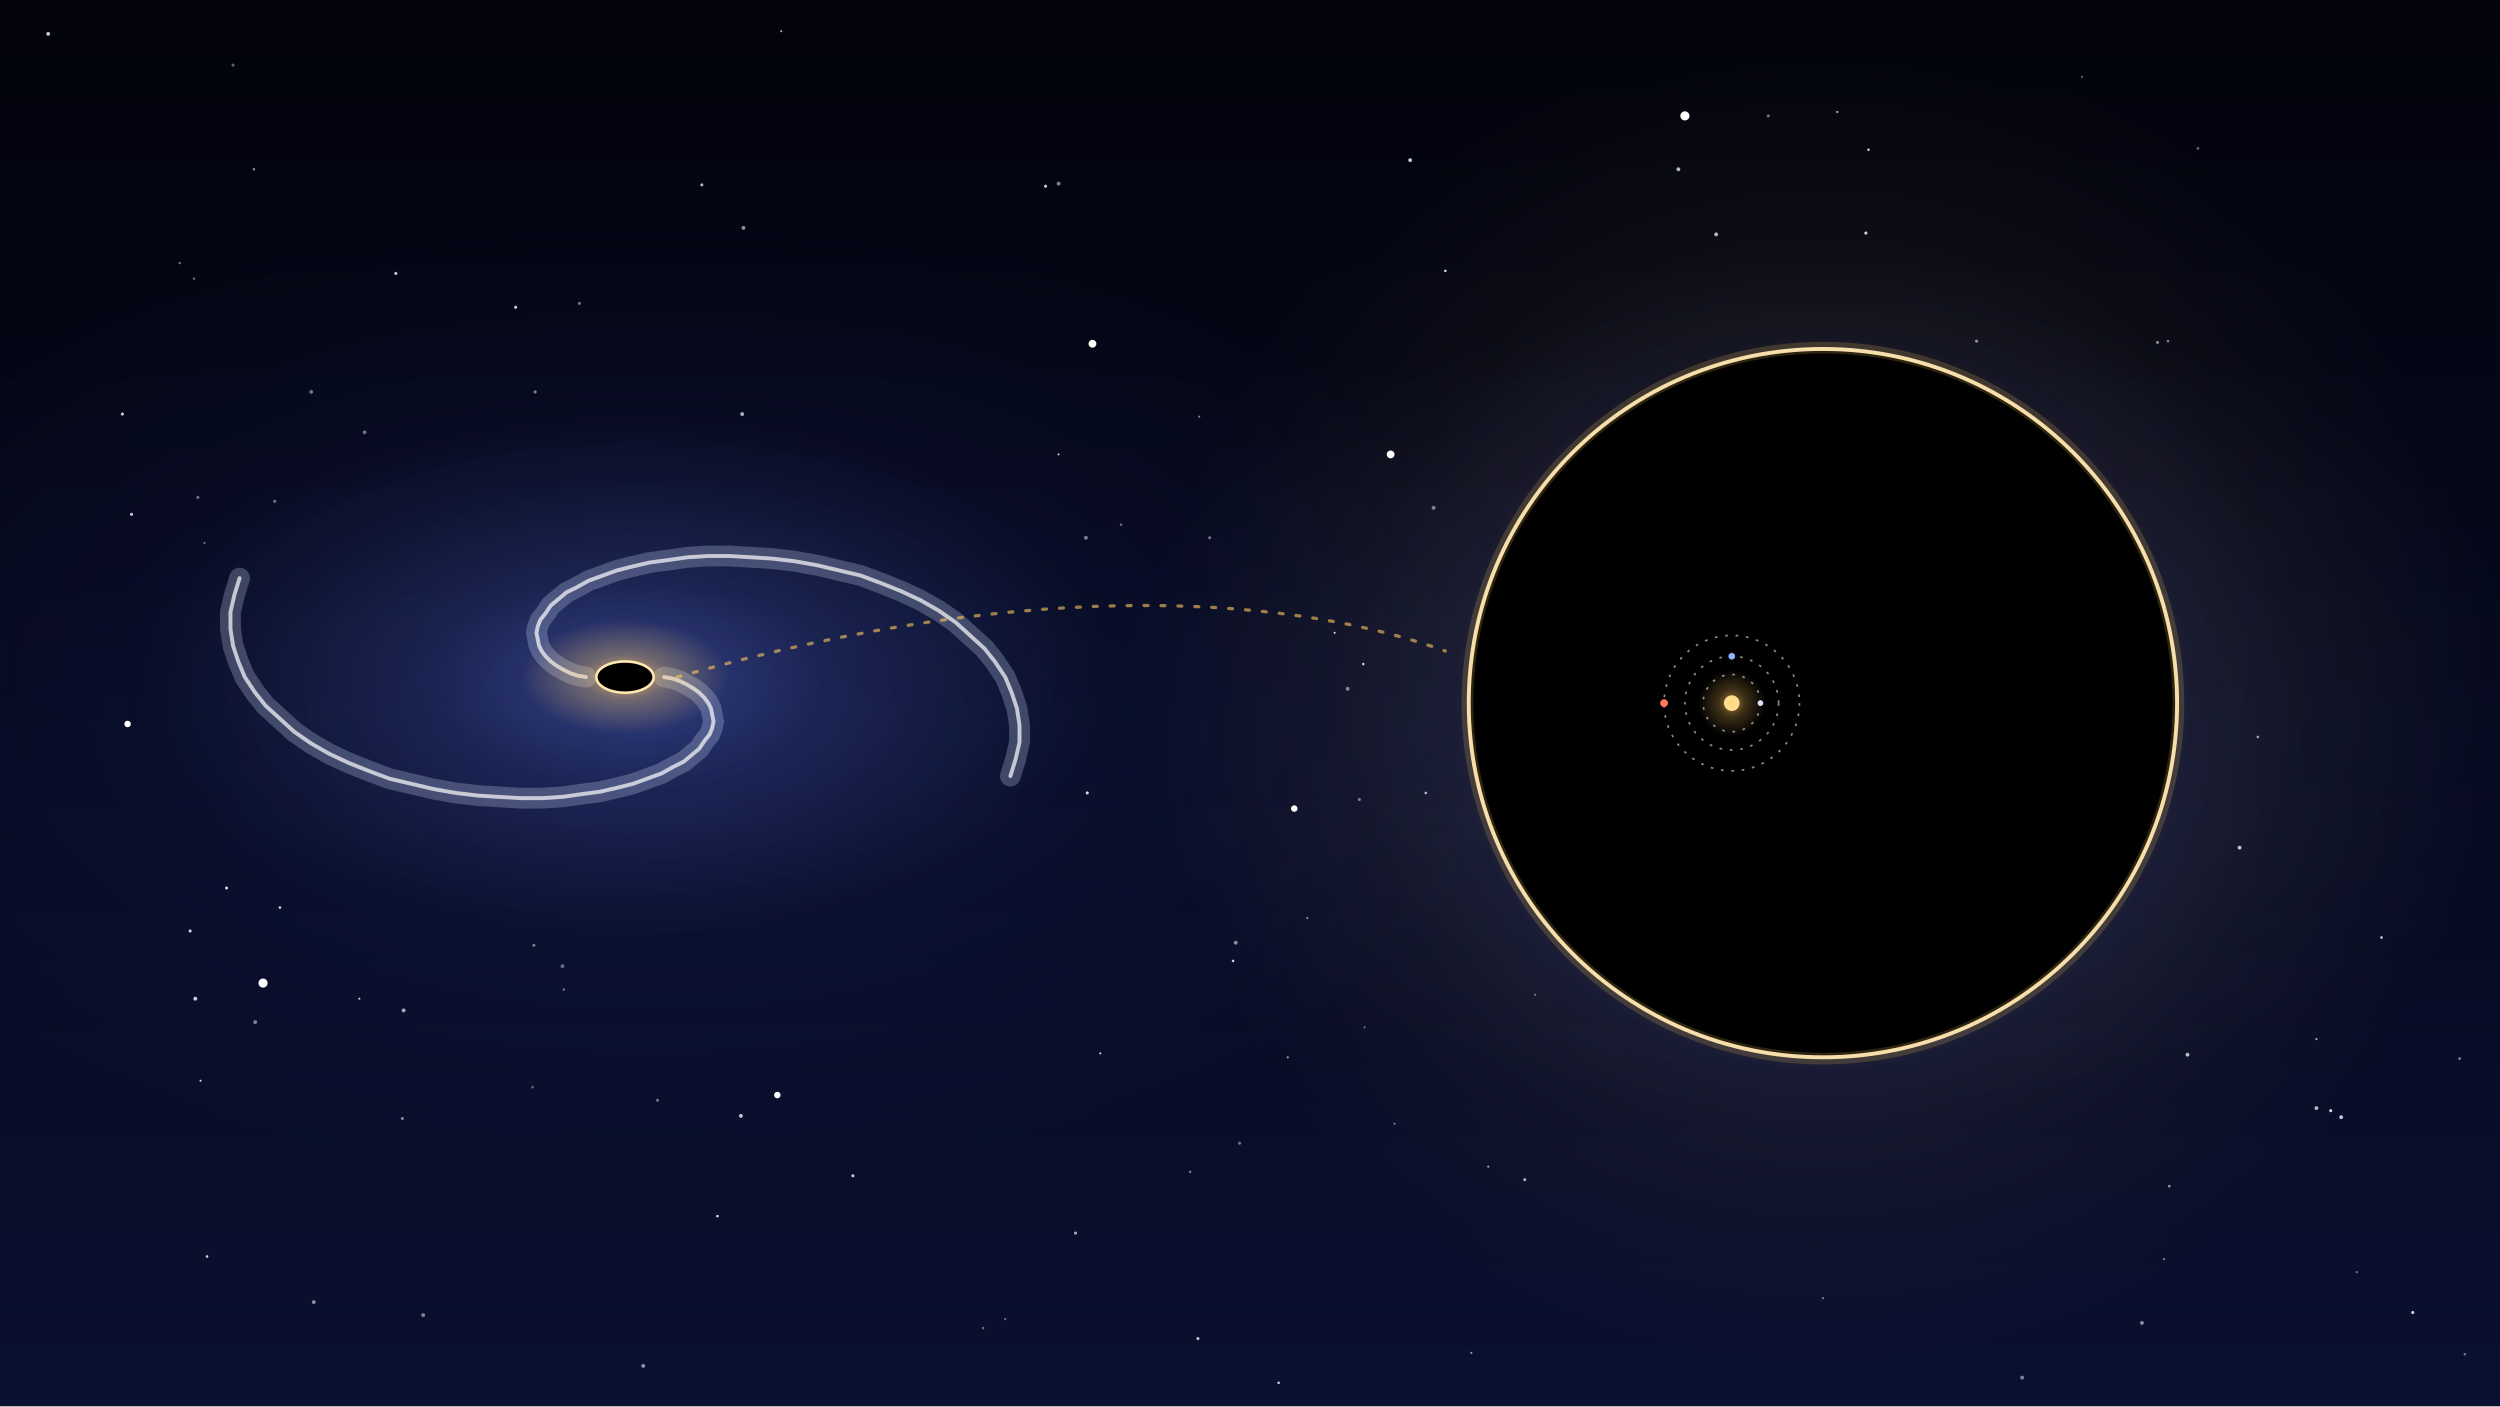
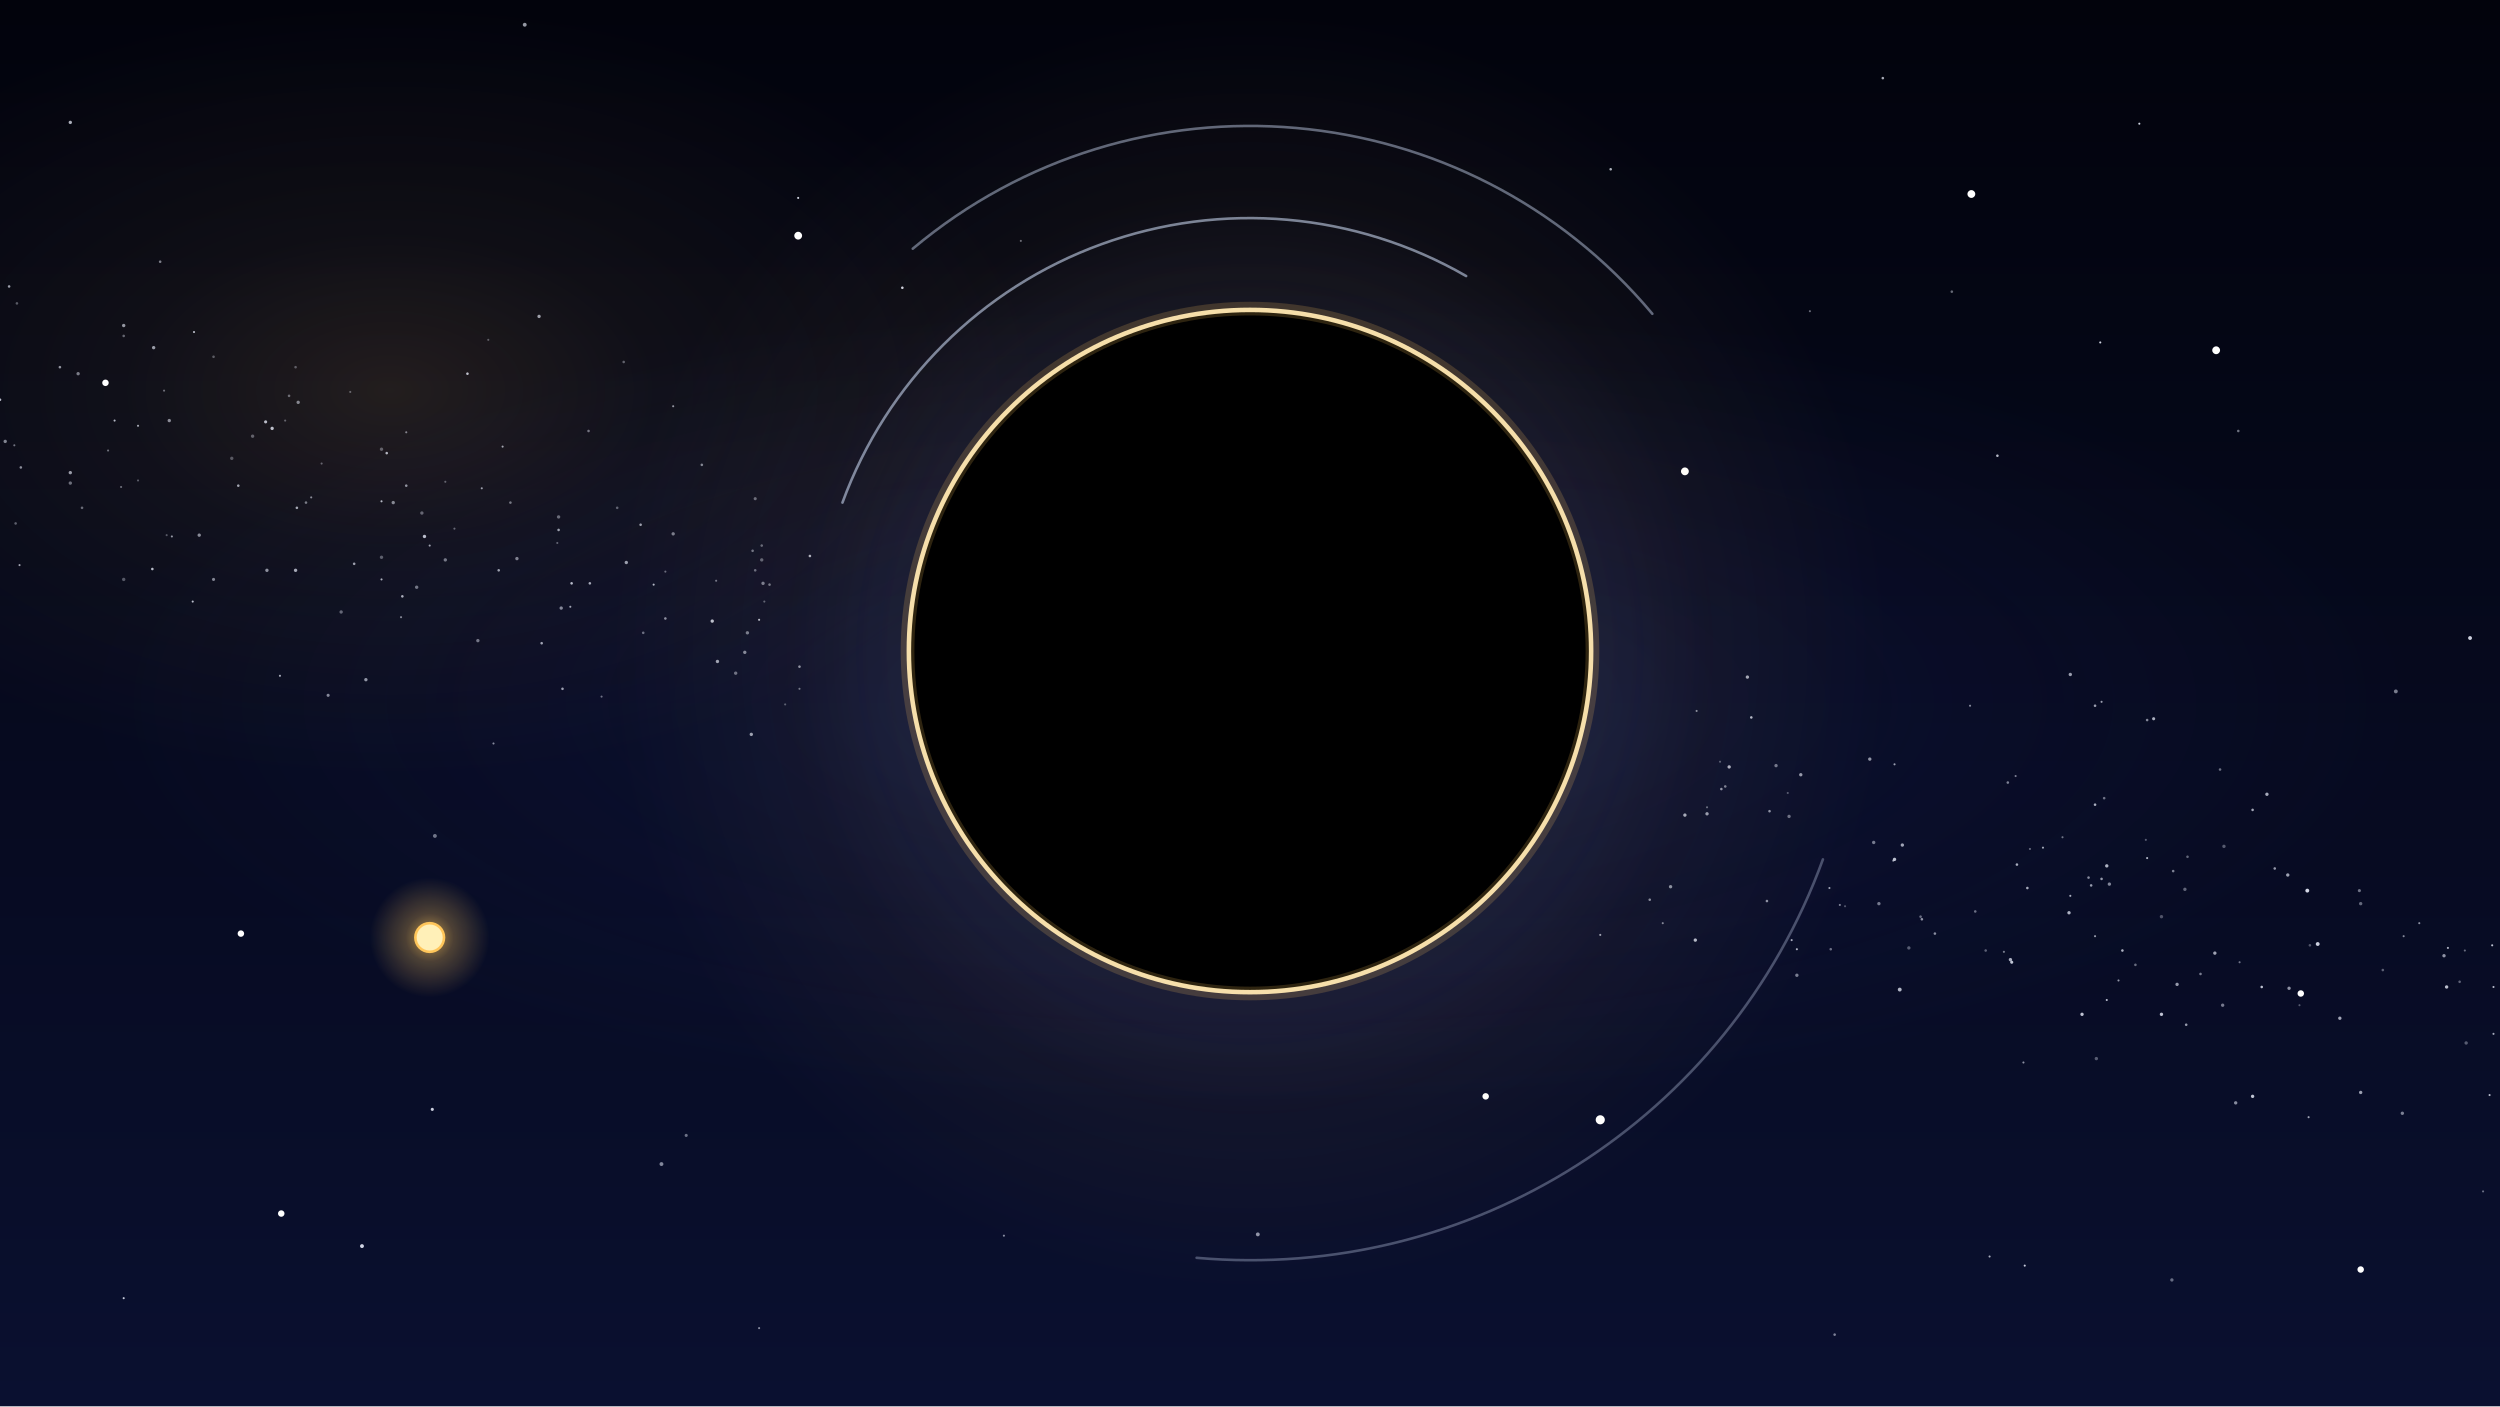
<svg xmlns="http://www.w3.org/2000/svg" viewBox="0 0 1920 1080" width="1920" height="1080">
  <defs>
-     <linearGradient id="u069-g1" x1="0" y1="0" x2="0" y2="1">
+     <linearGradient id="u068-g1" x1="0" y1="0" x2="0" y2="1">
      <stop offset="0" stop-color="#02030c" stop-opacity="1" />
      <stop offset="1" stop-color="#0a1030" stop-opacity="1" />
    </linearGradient>
-     <radialGradient id="u069-g2" cx=".5" cy=".5" r=".5">
-       <stop offset="0" stop-color="#2a3a9a" stop-opacity="0.3" />
-       <stop offset="0.4" stop-color="#2a3a9a" stop-opacity="0.120" />
+     <radialGradient id="u068-g2" cx=".5" cy=".5" r=".5">
+       <stop offset="0" stop-color="#2a3a9a" stop-opacity="0.28" />
+       <stop offset="0.4" stop-color="#2a3a9a" stop-opacity="0.112" />
      <stop offset="1" stop-color="#2a3a9a" stop-opacity="0" />
    </radialGradient>
-     <radialGradient id="u069-g3" cx=".5" cy=".5" r=".5">
-       <stop offset="0" stop-color="#6f8cff" stop-opacity="0.14" />
-       <stop offset="0.4" stop-color="#6f8cff" stop-opacity="0.056" />
+     <radialGradient id="u068-g3" cx=".5" cy=".5" r=".5">
+       <stop offset="0" stop-color="#ffc65a" stop-opacity="0.12" />
+       <stop offset="0.4" stop-color="#ffc65a" stop-opacity="0.048" />
+       <stop offset="1" stop-color="#ffc65a" stop-opacity="0" />
+     </radialGradient>
+     <radialGradient id="u068-g4" cx=".5" cy=".5" r=".5">
+       <stop offset="0" stop-color="#ffc65a" stop-opacity="0.2" />
+       <stop offset="0.4" stop-color="#ffc65a" stop-opacity="0.080" />
+       <stop offset="1" stop-color="#ffc65a" stop-opacity="0" />
+     </radialGradient>
+     <radialGradient id="u068-g5" cx=".5" cy=".5" r=".5">
+       <stop offset="0" stop-color="#6f8cff" stop-opacity="0.24" />
+       <stop offset="0.4" stop-color="#6f8cff" stop-opacity="0.096" />
      <stop offset="1" stop-color="#6f8cff" stop-opacity="0" />
    </radialGradient>
-     <radialGradient id="u069-g4" cx=".5" cy=".5" r=".5">
-       <stop offset="0" stop-color="#6f8cff" stop-opacity="0.35" />
-       <stop offset="0.4" stop-color="#6f8cff" stop-opacity="0.140" />
-       <stop offset="1" stop-color="#6f8cff" stop-opacity="0" />
-     </radialGradient>
-     <radialGradient id="u069-g5" cx=".5" cy=".5" r=".5">
-       <stop offset="0" stop-color="#ffc65a" stop-opacity="0.8" />
-       <stop offset="0.4" stop-color="#ffc65a" stop-opacity="0.320" />
-       <stop offset="1" stop-color="#ffc65a" stop-opacity="0" />
-     </radialGradient>
-     <radialGradient id="u069-g6" cx=".5" cy=".5" r=".5">
-       <stop offset="0" stop-color="#ffc65a" stop-opacity="0.175" />
-       <stop offset="0.4" stop-color="#ffc65a" stop-opacity="0.070" />
-       <stop offset="1" stop-color="#ffc65a" stop-opacity="0" />
-     </radialGradient>
-     <radialGradient id="u069-g7" cx=".5" cy=".5" r=".5">
-       <stop offset="0" stop-color="#6f8cff" stop-opacity="0.21" />
-       <stop offset="0.4" stop-color="#6f8cff" stop-opacity="0.084" />
-       <stop offset="1" stop-color="#6f8cff" stop-opacity="0" />
-     </radialGradient>
-     <radialGradient id="u069-g8" cx=".5" cy=".5" r=".5">
-       <stop offset="0" stop-color="#ffc65a" stop-opacity="0.6" />
-       <stop offset="0.4" stop-color="#ffc65a" stop-opacity="0.240" />
+     <radialGradient id="u068-g6" cx=".5" cy=".5" r=".5">
+       <stop offset="0" stop-color="#ffc65a" stop-opacity="0.7" />
+       <stop offset="0.4" stop-color="#ffc65a" stop-opacity="0.280" />
      <stop offset="1" stop-color="#ffc65a" stop-opacity="0" />
    </radialGradient>
  </defs>
-   <rect id="bg-sky" width="1920" height="1080" fill="url(#u069-g1)" />
+   <rect id="bg-sky" width="1920" height="1080" fill="url(#u068-g1)" />
  <g id="bg-nebula">
-     <ellipse cx="500" cy="540" rx="700" ry="380" fill="url(#u069-g2)" />
-     <ellipse cx="1400" cy="540" rx="560" ry="320" fill="url(#u069-g3)" />
+     <ellipse cx="960" cy="540" rx="900" ry="320" fill="url(#u068-g2)" />
+     <ellipse cx="300" cy="300" rx="500" ry="300" fill="url(#u068-g3)" />
  </g>
  <g id="bg-stars" fill="#eef2ff">
-     <circle cx="1411" cy="86" r="0.8" opacity="0.80" />
-     <circle cx="146" cy="715" r="1.2" opacity="0.86" />
-     <circle cx="1798" cy="858" r="1.5" opacity="0.81" />
-     <circle cx="1171" cy="906" r="1.2" opacity="0.68" />
-     <circle cx="1666" cy="911" r="1" opacity="0.61" />
-     <circle cx="813" cy="141" r="1.5" opacity="0.54" />
-     <circle cx="411" cy="301" r="1.2" opacity="0.51" />
-     <circle cx="1893" cy="1040" r="1" opacity="0.45" />
-     <circle cx="803" cy="143" r="1.2" opacity="0.84" />
-     <circle cx="138" cy="202" r="1" opacity="0.42" />
-     <circle cx="570" cy="318" r="1.5" opacity="0.71" />
-     <circle cx="174" cy="682" r="1.2" opacity="0.87" />
-     <circle cx="1071" cy="863" r="0.8" opacity="0.53" />
-     <circle cx="1518" cy="262" r="1.2" opacity="0.60" />
-     <circle cx="325" cy="1010" r="1.5" opacity="0.50" />
-     <circle cx="1101" cy="390" r="1.5" opacity="0.51" />
-     <circle cx="569" cy="857" r="1.5" opacity="0.79" />
-     <circle cx="539" cy="142" r="1.2" opacity="0.74" />
-     <circle cx="1048" cy="789" r="0.8" opacity="0.44" />
-     <circle cx="914" cy="900" r="1" opacity="0.46" />
-     <circle cx="755" cy="1020" r="1" opacity="0.41" />
-     <circle cx="1680" cy="810" r="1.5" opacity="0.75" />
-     <circle cx="921" cy="320" r="0.8" opacity="0.54" />
-     <circle cx="1130" cy="1039" r="0.8" opacity="0.65" />
-     <circle cx="929" cy="413" r="1.2" opacity="0.44" />
-     <circle cx="813" cy="349" r="0.8" opacity="0.80" />
-     <circle cx="159" cy="965" r="1" opacity="0.89" />
-     <circle cx="1004" cy="705" r="0.8" opacity="0.59" />
-     <circle cx="1035" cy="529" r="1.5" opacity="0.52" />
-     <circle cx="1688" cy="114" r="1" opacity="0.45" />
-     <circle cx="600" cy="24" r="0.8" opacity="0.72" />
-     <circle cx="396" cy="236" r="1.2" opacity="0.85" />
-     <circle cx="433" cy="760" r="0.8" opacity="0.64" />
-     <circle cx="1179" cy="764" r="0.8" opacity="0.46" />
-     <circle cx="835" cy="609" r="1.2" opacity="0.88" />
-     <circle cx="989" cy="812" r="0.8" opacity="0.66" />
-     <circle cx="94" cy="318" r="1.2" opacity="0.84" />
-     <circle cx="949" cy="724" r="1.5" opacity="0.56" />
-     <circle cx="154" cy="830" r="0.8" opacity="0.90" />
-     <circle cx="410" cy="726" r="1.2" opacity="0.48" />
-     <circle cx="1645" cy="1016" r="1.5" opacity="0.55" />
-     <circle cx="309" cy="859" r="1.2" opacity="0.52" />
-     <circle cx="304" cy="210" r="1.2" opacity="0.84" />
-     <circle cx="772" cy="1013" r="0.8" opacity="0.49" />
-     <circle cx="1599" cy="59" r="0.8" opacity="0.44" />
-     <circle cx="1853" cy="1008" r="1.2" opacity="0.88" />
-     <circle cx="239" cy="301" r="1.5" opacity="0.45" />
-     <circle cx="947" cy="738" r="1" opacity="0.86" />
-     <circle cx="1044" cy="614" r="1.2" opacity="0.48" />
-     <circle cx="1083" cy="123" r="1.5" opacity="0.82" />
-     <circle cx="920" cy="1028" r="1.2" opacity="0.79" />
-     <circle cx="215" cy="697" r="1" opacity="0.90" />
-     <circle cx="445" cy="233" r="1.2" opacity="0.47" />
-     <circle cx="1143" cy="896" r="0.8" opacity="0.71" />
-     <circle cx="1657" cy="263" r="1.2" opacity="0.55" />
-     <circle cx="1662" cy="967" r="0.8" opacity="0.58" />
-     <circle cx="1358" cy="89" r="1.2" opacity="0.45" />
-     <circle cx="1400" cy="997" r="0.8" opacity="0.53" />
-     <circle cx="1110" cy="208" r="1" opacity="0.87" />
-     <circle cx="37" cy="26" r="1.5" opacity="0.82" />
-     <circle cx="551" cy="934" r="1" opacity="0.90" />
-     <circle cx="157" cy="417" r="0.8" opacity="0.48" />
-     <circle cx="571" cy="175" r="1.5" opacity="0.59" />
-     <circle cx="152" cy="382" r="1.2" opacity="0.44" />
-     <circle cx="179" cy="50" r="1.2" opacity="0.40" />
-     <circle cx="1318" cy="180" r="1.5" opacity="0.76" />
-     <circle cx="1829" cy="720" r="1" opacity="0.89" />
-     <circle cx="1433" cy="179" r="1.2" opacity="0.89" />
-     <circle cx="195" cy="130" r="1" opacity="0.55" />
-     <circle cx="861" cy="403" r="1" opacity="0.41" />
-     <circle cx="241" cy="1000" r="1.5" opacity="0.55" />
-     <circle cx="1095" cy="609" r="1" opacity="0.76" />
-     <circle cx="1889" cy="813" r="1" opacity="0.59" />
-     <circle cx="655" cy="903" r="1.2" opacity="0.81" />
-     <circle cx="952" cy="878" r="1.2" opacity="0.44" />
-     <circle cx="1810" cy="977" r="0.8" opacity="0.55" />
-     <circle cx="494" cy="1049" r="1.5" opacity="0.58" />
-     <circle cx="149" cy="214" r="1" opacity="0.40" />
-     <circle cx="409" cy="835" r="1" opacity="0.41" />
-     <circle cx="211" cy="385" r="1.2" opacity="0.47" />
-     <circle cx="310" cy="776" r="1.5" opacity="0.69" />
-     <circle cx="1665" cy="262" r="1" opacity="0.53" />
-     <circle cx="1047" cy="510" r="1" opacity="0.83" />
-     <circle cx="982" cy="1062" r="1" opacity="0.84" />
-     <circle cx="1289" cy="130" r="1.5" opacity="0.76" />
-     <circle cx="1734" cy="566" r="1" opacity="0.66" />
-     <circle cx="1435" cy="115" r="1" opacity="0.84" />
-     <circle cx="1720" cy="651" r="1.5" opacity="0.79" />
-     <circle cx="834" cy="413" r="1.5" opacity="0.50" />
-     <circle cx="1553" cy="1058" r="1.5" opacity="0.50" />
-     <circle cx="1779" cy="851" r="1.5" opacity="0.74" />
-     <circle cx="505" cy="845" r="1.2" opacity="0.43" />
-     <circle cx="196" cy="785" r="1.5" opacity="0.50" />
-     <circle cx="276" cy="767" r="0.8" opacity="0.87" />
-     <circle cx="280" cy="332" r="1.5" opacity="0.43" />
-     <circle cx="826" cy="947" r="1.2" opacity="0.67" />
-     <circle cx="432" cy="742" r="1.5" opacity="0.40" />
-     <circle cx="101" cy="395" r="1.2" opacity="0.82" />
-     <circle cx="1790" cy="853" r="1.2" opacity="0.88" />
-     <circle cx="1025" cy="486" r="0.8" opacity="0.89" />
-     <circle cx="845" cy="809" r="0.8" opacity="0.86" />
-     <circle cx="1779" cy="798" r="0.8" opacity="0.73" />
-     <circle cx="150" cy="767" r="1.5" opacity="0.84" />
+     <circle cx="1528" cy="965" r="0.8" opacity="0.70" />
+     <circle cx="508" cy="894" r="1.5" opacity="0.53" />
+     <circle cx="1772" cy="684" r="1.5" opacity="0.89" />
+     <circle cx="95" cy="997" r="0.8" opacity="0.83" />
+     <circle cx="123" cy="201" r="1" opacity="0.50" />
+     <circle cx="403" cy="19" r="1.5" opacity="0.62" />
+     <circle cx="1446" cy="60" r="1" opacity="0.70" />
+     <circle cx="1613" cy="263" r="0.8" opacity="0.87" />
+     <circle cx="1548" cy="596" r="0.8" opacity="0.50" />
+     <circle cx="1840" cy="531" r="1.5" opacity="0.49" />
+     <circle cx="1643" cy="95" r="0.8" opacity="0.87" />
+     <circle cx="1719" cy="331" r="1" opacity="0.45" />
+     <circle cx="1545" cy="739" r="1.2" opacity="0.80" />
+     <circle cx="1609" cy="542" r="1" opacity="0.64" />
+     <circle cx="966" cy="948" r="1.5" opacity="0.59" />
+     <circle cx="1311" cy="620" r="0.8" opacity="0.41" />
+     <circle cx="1780" cy="725" r="1.5" opacity="0.84" />
+     <circle cx="1390" cy="239" r="0.8" opacity="0.43" />
+     <circle cx="580" cy="383" r="1.2" opacity="0.41" />
+     <circle cx="278" cy="957" r="1.5" opacity="0.87" />
+     <circle cx="1812" cy="684" r="1.2" opacity="0.45" />
+     <circle cx="527" cy="872" r="1.2" opacity="0.44" />
+     <circle cx="1534" cy="350" r="1" opacity="0.75" />
+     <circle cx="1897" cy="490" r="1.5" opacity="0.85" />
+     <circle cx="1459" cy="760" r="1.5" opacity="0.74" />
+     <circle cx="1555" cy="972" r="0.8" opacity="0.84" />
+     <circle cx="252" cy="534" r="1.2" opacity="0.54" />
+     <circle cx="1499" cy="224" r="1" opacity="0.42" />
+     <circle cx="1409" cy="1025" r="1" opacity="0.51" />
+     <circle cx="1654" cy="552" r="1.2" opacity="0.71" />
+     <circle cx="784" cy="185" r="0.8" opacity="0.43" />
+     <circle cx="583" cy="1020" r="0.8" opacity="0.57" />
+     <circle cx="693" cy="221" r="1" opacity="0.86" />
+     <circle cx="334" cy="642" r="1.5" opacity="0.45" />
+     <circle cx="771" cy="949" r="0.8" opacity="0.56" />
+     <circle cx="204" cy="324" r="1.2" opacity="0.76" />
+     <circle cx="332" cy="852" r="1.2" opacity="0.85" />
+     <circle cx="613" cy="152" r="0.8" opacity="0.88" />
+     <circle cx="164" cy="445" r="1.2" opacity="0.52" />
+     <circle cx="1237" cy="130" r="1" opacity="0.72" />
  </g>
  <g id="mv-glint-s1">
-     <circle cx="839" cy="264" r="3" fill="#fff" />
-     <circle cx="994" cy="621" r="2.5" fill="#fff" />
+     <circle cx="81" cy="294" r="2.5" fill="#fff" />
+     <circle cx="185" cy="717" r="2.5" fill="#fff" />
+     <circle cx="1141" cy="842" r="2.5" fill="#fff" />
+     <circle cx="613" cy="181" r="3" fill="#fff" />
  </g>
  <g id="mv-glint-s2">
-     <circle cx="1068" cy="349" r="3" fill="#fff" />
-     <circle cx="98" cy="556" r="2.5" fill="#fff" />
-     <circle cx="202" cy="755" r="3.5" fill="#fff" />
+     <circle cx="1514" cy="149" r="3" fill="#fff" />
+     <circle cx="1813" cy="975" r="2.5" fill="#fff" />
+     <circle cx="1702" cy="269" r="3" fill="#fff" />
  </g>
  <g id="mv-glint-s3">
-     <circle cx="1294" cy="89" r="3.5" fill="#fff" />
-     <circle cx="597" cy="841" r="2.5" fill="#fff" />
-   </g>
-   <g id="mv-disc-galaxy" data-tilt="173.8" data-ratio="0.357" data-cx="479.6" data-cy="519.5" data-per="40" data-dir="1" data-pivot="480 519" data-keep="1">
-     <ellipse cx="480" cy="520" rx="370" ry="200" fill="url(#u069-g4)" />
-     <path d="M510 520 L516 521 L522 523 L528 526 L533 529 L537 532 L541 536 L544 540 L546 544 L547 549 L548 554 L547 559 L545 564 L541 569 L537 575 L531 580 L525 585 L517 589 L508 594 L497 598 L486 602 L474 605 L461 608 L446 610 L432 612 L416 613 L400 613 L383 612 L367 611 L350 609 L333 606 L316 602 L299 598 L283 592 L268 586 L253 579 L239 571 L226 562 L215 552 L204 542 L196 532 L188 520 L183 508 L179 496 L177 483 L177 470 L180 457 L184 444" fill="none" stroke="#d6e4ff" stroke-width="16" stroke-linecap="round" opacity=".25" />
-     <path d="M450 520 L444 519 L438 517 L432 514 L427 511 L423 508 L419 504 L416 500 L414 496 L413 491 L412 486 L413 481 L415 476 L419 471 L423 465 L429 460 L435 455 L443 451 L452 446 L463 442 L474 438 L486 435 L499 432 L514 430 L528 428 L544 427 L560 427 L577 428 L593 429 L610 431 L627 434 L644 438 L661 442 L677 448 L692 454 L707 461 L721 469 L734 478 L745 488 L756 498 L764 508 L772 520 L777 532 L781 544 L783 557 L783 570 L780 583 L776 596" fill="none" stroke="#d6e4ff" stroke-width="16" stroke-linecap="round" opacity=".25" />
-     <path d="M510 520 L516 521 L522 523 L528 526 L533 529 L537 532 L541 536 L544 540 L546 544 L547 549 L548 554 L547 559 L545 564 L541 569 L537 575 L531 580 L525 585 L517 589 L508 594 L497 598 L486 602 L474 605 L461 608 L446 610 L432 612 L416 613 L400 613 L383 612 L367 611 L350 609 L333 606 L316 602 L299 598 L283 592 L268 586 L253 579 L239 571 L226 562 L215 552 L204 542 L196 532 L188 520 L183 508 L179 496 L177 483 L177 470 L180 457 L184 444" fill="none" stroke="#fff" stroke-width="3" stroke-linecap="round" opacity=".7" />
-     <path d="M450 520 L444 519 L438 517 L432 514 L427 511 L423 508 L419 504 L416 500 L414 496 L413 491 L412 486 L413 481 L415 476 L419 471 L423 465 L429 460 L435 455 L443 451 L452 446 L463 442 L474 438 L486 435 L499 432 L514 430 L528 428 L544 427 L560 427 L577 428 L593 429 L610 431 L627 434 L644 438 L661 442 L677 448 L692 454 L707 461 L721 469 L734 478 L745 488 L756 498 L764 508 L772 520 L777 532 L781 544 L783 557 L783 570 L780 583 L776 596" fill="none" stroke="#fff" stroke-width="3" stroke-linecap="round" opacity=".7" />
-     <ellipse cx="480" cy="520" rx="80" ry="44" fill="url(#u069-g5)" />
-     <ellipse cx="480" cy="520" rx="22" ry="12" fill="#000" />
-     <ellipse cx="480" cy="520" rx="22" ry="12" fill="none" stroke="#ffe7b0" stroke-width="2" />
-   </g>
-   <path id="heart-link" d="M520 520 C800 440 1000 460 1110 500" fill="none" stroke="#ffc65a" stroke-width="2.5" stroke-dasharray="3 10" stroke-linecap="round" opacity=".6" />
+     <circle cx="1767" cy="763" r="2.5" fill="#fff" />
+     <circle cx="1229" cy="860" r="3.5" fill="#fff" />
+     <circle cx="1294" cy="362" r="3" fill="#fff" />
+     <circle cx="216" cy="932" r="2.5" fill="#fff" />
+   </g>
+   <g id="bg-milky-band" fill="#eef2ff">
+     <circle cx="1618" cy="665" r="1.3" opacity="0.72" />
+     <circle cx="1525" cy="730" r="1" opacity="0.37" />
+     <circle cx="1374" cy="627" r="1.3" opacity="0.43" />
+     <circle cx="1302" cy="722" r="1.3" opacity="0.75" />
+     <circle cx="54" cy="363" r="1.3" opacity="0.62" />
+     <circle cx="95" cy="250" r="1.3" opacity="0.60" />
+     <circle cx="342" cy="430" r="1.3" opacity="0.46" />
+     <circle cx="293" cy="428" r="1.3" opacity="0.34" />
+     <circle cx="-60" cy="271" r="1" opacity="0.46" />
+     <circle cx="416" cy="494" r="1" opacity="0.66" />
+     <circle cx="229" cy="309" r="1.3" opacity="0.51" />
+     <circle cx="205" cy="438" r="1.3" opacity="0.57" />
+     <circle cx="12" cy="402" r="1" opacity="0.36" />
+     <circle cx="309" cy="458" r="1" opacity="0.70" />
+     <circle cx="-53" cy="280" r="0.8" opacity="0.43" />
+     <circle cx="83" cy="346" r="0.8" opacity="0.43" />
+     <circle cx="1277" cy="709" r="0.8" opacity="0.53" />
+     <circle cx="1476" cy="706" r="1" opacity="0.58" />
+     <circle cx="1359" cy="623" r="1" opacity="0.58" />
+     <circle cx="1680" cy="658" r="1" opacity="0.39" />
+     <circle cx="330" cy="419" r="0.8" opacity="0.65" />
+     <circle cx="54" cy="94" r="1.3" opacity="0.71" />
+     <circle cx="1461" cy="649" r="1.3" opacity="0.66" />
+     <circle cx="438" cy="466" r="0.8" opacity="0.65" />
+     <circle cx="1889" cy="754" r="1" opacity="0.38" />
+     <circle cx="269" cy="301" r="0.8" opacity="0.36" />
+     <circle cx="1954" cy="657" r="1" opacity="0.37" />
+     <circle cx="574" cy="486" r="1.3" opacity="0.47" />
+     <circle cx="1678" cy="683" r="1.3" opacity="0.39" />
+     <circle cx="1436" cy="583" r="1.3" opacity="0.59" />
+     <circle cx="587" cy="462" r="0.8" opacity="0.37" />
+     <circle cx="462" cy="535" r="0.8" opacity="0.44" />
+     <circle cx="1679" cy="787" r="1" opacity="0.62" />
+     <circle cx="383" cy="438" r="1" opacity="0.64" />
+     <circle cx="219" cy="323" r="0.8" opacity="0.36" />
+     <circle cx="367" cy="492" r="1.3" opacity="0.45" />
+     <circle cx="1774" cy="726" r="1" opacity="0.32" />
+     <circle cx="1406" cy="729" r="1" opacity="0.43" />
+     <circle cx="308" cy="474" r="0.8" opacity="0.53" />
+     <circle cx="1773" cy="858" r="0.8" opacity="0.66" />
+     <circle cx="-79" cy="342" r="1" opacity="0.45" />
+     <circle cx="1380" cy="729" r="0.8" opacity="0.73" />
+     <circle cx="1417" cy="696" r="0.8" opacity="0.32" />
+     <circle cx="1627" cy="753" r="0.8" opacity="0.60" />
+     <circle cx="1797" cy="782" r="1.3" opacity="0.67" />
+     <circle cx="2018" cy="829" r="0.8" opacity="0.70" />
+     <circle cx="1741" cy="610" r="1.3" opacity="0.69" />
+     <circle cx="227" cy="282" r="1" opacity="0.33" />
+     <circle cx="183" cy="373" r="1" opacity="0.66" />
+     <circle cx="293" cy="445" r="0.8" opacity="0.70" />
+     <circle cx="431" cy="467" r="1.3" opacity="0.53" />
+     <circle cx="622" cy="427" r="1" opacity="0.72" />
+     <circle cx="1267" cy="691" r="1" opacity="0.54" />
+     <circle cx="1328" cy="589" r="1.3" opacity="0.71" />
+     <circle cx="1559" cy="652" r="0.8" opacity="0.41" />
+     <circle cx="1454" cy="661" r="0.8" opacity="0.57" />
+     <circle cx="320" cy="451" r="1.3" opacity="0.45" />
+     <circle cx="63" cy="390" r="1" opacity="0.41" />
+     <circle cx="370" cy="375" r="0.8" opacity="0.62" />
+     <circle cx="1701" cy="732" r="1.3" opacity="0.66" />
+     <circle cx="1757" cy="672" r="1.3" opacity="0.65" />
+     <circle cx="222" cy="304" r="1" opacity="0.40" />
+     <circle cx="239" cy="382" r="0.8" opacity="0.54" />
+     <circle cx="1708" cy="650" r="1.3" opacity="0.34" />
+     <circle cx="1590" cy="518" r="1.3" opacity="0.63" />
+     <circle cx="1294" cy="626" r="1.3" opacity="0.68" />
+     <circle cx="15" cy="434" r="0.8" opacity="0.66" />
+     <circle cx="11" cy="342" r="0.8" opacity="0.45" />
+     <circle cx="302" cy="386" r="1.3" opacity="0.52" />
+     <circle cx="-69" cy="264" r="1" opacity="0.66" />
+     <circle cx="1845" cy="855" r="1.3" opacity="0.50" />
+     <circle cx="-77" cy="281" r="1.3" opacity="0.63" />
+     <circle cx="1932" cy="857" r="1.3" opacity="0.70" />
+     <circle cx="293" cy="385" r="0.8" opacity="0.74" />
+     <circle cx="1544" cy="737" r="1.3" opacity="0.70" />
+     <circle cx="550" cy="446" r="0.8" opacity="0.46" />
+     <circle cx="93" cy="374" r="0.8" opacity="0.42" />
+     <circle cx="-69" cy="222" r="0.8" opacity="0.68" />
+     <circle cx="1614" cy="539" r="0.8" opacity="0.64" />
+     <circle cx="272" cy="433" r="1" opacity="0.64" />
+     <circle cx="262" cy="470" r="1.3" opacity="0.38" />
+     <circle cx="578" cy="423" r="1" opacity="0.44" />
+     <circle cx="2034" cy="799" r="1" opacity="0.72" />
+     <circle cx="551" cy="508" r="1.3" opacity="0.65" />
+     <circle cx="1590" cy="688" r="0.8" opacity="0.70" />
+     <circle cx="614" cy="529" r="0.8" opacity="0.45" />
+     <circle cx="428" cy="417" r="0.8" opacity="0.36" />
+     <circle cx="1455" cy="660" r="1.3" opacity="0.78" />
+     <circle cx="349" cy="406" r="0.8" opacity="0.39" />
+     <circle cx="1569" cy="651" r="0.8" opacity="0.68" />
+     <circle cx="1669" cy="669" r="1" opacity="0.51" />
+     <circle cx="2051" cy="891" r="1" opacity="0.64" />
+     <circle cx="1630" cy="730" r="1" opacity="0.72" />
+     <circle cx="1993" cy="844" r="1.3" opacity="0.69" />
+     <circle cx="-31" cy="309" r="1" opacity="0.45" />
+     <circle cx="153" cy="411" r="1.3" opacity="0.55" />
+     <circle cx="-57" cy="214" r="1.3" opacity="0.33" />
+     <circle cx="1912" cy="841" r="0.8" opacity="0.75" />
+     <circle cx="1932" cy="743" r="1.3" opacity="0.75" />
+     <circle cx="583" cy="476" r="0.8" opacity="0.78" />
+     <circle cx="494" cy="486" r="1" opacity="0.42" />
+     <circle cx="429" cy="407" r="1" opacity="0.64" />
+     <circle cx="-139" cy="351" r="1.3" opacity="0.57" />
+     <circle cx="-112" cy="338" r="1" opacity="0.42" />
+     <circle cx="132" cy="412" r="0.8" opacity="0.60" />
+     <circle cx="-66" cy="175" r="1" opacity="0.36" />
+     <circle cx="1466" cy="728" r="1.3" opacity="0.35" />
+     <circle cx="2033" cy="854" r="0.8" opacity="0.57" />
+     <circle cx="1668" cy="983" r="1.3" opacity="0.41" />
+     <circle cx="1325" cy="604" r="1" opacity="0.50" />
+     <circle cx="16" cy="359" r="1" opacity="0.56" />
+     <circle cx="603" cy="541" r="0.8" opacity="0.34" />
+     <circle cx="1914" cy="726" r="0.8" opacity="0.79" />
+     <circle cx="194" cy="335" r="1.3" opacity="0.35" />
+     <circle cx="-32" cy="237" r="1" opacity="0.42" />
+     <circle cx="1455" cy="587" r="0.8" opacity="0.64" />
+     <circle cx="1880" cy="728" r="0.8" opacity="0.73" />
+     <circle cx="1939" cy="710" r="1" opacity="0.78" />
+     <circle cx="1660" cy="779" r="1.3" opacity="0.79" />
+     <circle cx="-48" cy="442" r="1" opacity="0.46" />
+     <circle cx="1311" cy="625" r="1.3" opacity="0.62" />
+     <circle cx="1946" cy="697" r="1" opacity="0.52" />
+     <circle cx="453" cy="448" r="1" opacity="0.68" />
+     <circle cx="-30" cy="236" r="1" opacity="0.46" />
+     <circle cx="117" cy="437" r="1" opacity="0.76" />
+     <circle cx="1599" cy="779" r="1.3" opacity="0.79" />
+     <circle cx="281" cy="522" r="1.3" opacity="0.59" />
+     <circle cx="1606" cy="680" r="1" opacity="0.62" />
+     <circle cx="492" cy="403" r="1" opacity="0.63" />
+     <circle cx="1947" cy="823" r="0.8" opacity="0.72" />
+     <circle cx="-44" cy="288" r="1" opacity="0.35" />
+     <circle cx="247" cy="356" r="0.8" opacity="0.37" />
+     <circle cx="-47" cy="199" r="1" opacity="0.56" />
+     <circle cx="2034" cy="897" r="1.3" opacity="0.46" />
+     <circle cx="511" cy="475" r="1" opacity="0.57" />
+     <circle cx="60" cy="287" r="1.3" opacity="0.48" />
+     <circle cx="1737" cy="758" r="1" opacity="0.79" />
+     <circle cx="585" cy="419" r="1" opacity="0.39" />
+     <circle cx="2017" cy="741" r="1.3" opacity="0.69" />
+     <circle cx="2050" cy="889" r="1.3" opacity="0.32" />
+     <circle cx="1998" cy="743" r="0.8" opacity="0.63" />
+     <circle cx="1517" cy="700" r="1" opacity="0.43" />
+     <circle cx="586" cy="448" r="1.3" opacity="0.48" />
+     <circle cx="118" cy="267" r="1.3" opacity="0.62" />
+     <circle cx="-122" cy="406" r="1" opacity="0.71" />
+     <circle cx="359" cy="287" r="1" opacity="0.77" />
+     <circle cx="126" cy="300" r="0.8" opacity="0.42" />
+     <circle cx="1949" cy="615" r="1.3" opacity="0.64" />
+     <circle cx="452" cy="331" r="1" opacity="0.44" />
+     <circle cx="1283" cy="681" r="1.3" opacity="0.56" />
+     <circle cx="1513" cy="542" r="0.8" opacity="0.55" />
+     <circle cx="1303" cy="546" r="0.8" opacity="0.55" />
+     <circle cx="1690" cy="748" r="1" opacity="0.49" />
+     <circle cx="1858" cy="709" r="0.8" opacity="0.58" />
+     <circle cx="1981" cy="658" r="0.8" opacity="0.69" />
+     <circle cx="215" cy="519" r="0.8" opacity="0.70" />
+     <circle cx="1609" cy="618" r="1" opacity="0.71" />
+     <circle cx="1730" cy="622" r="1" opacity="0.67" />
+     <circle cx="580" cy="438" r="1" opacity="0.41" />
+     <circle cx="54" cy="371" r="1.3" opacity="0.42" />
+     <circle cx="227" cy="438" r="1.3" opacity="0.68" />
+     <circle cx="1813" cy="694" r="1.3" opacity="0.40" />
+     <circle cx="439" cy="448" r="1" opacity="0.76" />
+     <circle cx="2026" cy="806" r="1.3" opacity="0.43" />
+     <circle cx="1604" cy="674" r="1" opacity="0.55" />
+     <circle cx="539" cy="357" r="1" opacity="0.52" />
+     <circle cx="1443" cy="694" r="1.3" opacity="0.47" />
+     <circle cx="-20" cy="234" r="1" opacity="0.69" />
+     <circle cx="178" cy="352" r="1.3" opacity="0.31" />
+     <circle cx="2054" cy="732" r="1.3" opacity="0.77" />
+     <circle cx="1554" cy="816" r="0.8" opacity="0.58" />
+     <circle cx="342" cy="370" r="0.8" opacity="0.36" />
+     <circle cx="517" cy="410" r="1.3" opacity="0.48" />
+     <circle cx="312" cy="332" r="0.8" opacity="0.50" />
+     <circle cx="1747" cy="667" r="1" opacity="0.61" />
+     <circle cx="1813" cy="839" r="1.3" opacity="0.64" />
+     <circle cx="1614" cy="675" r="1" opacity="0.61" />
+     <circle cx="386" cy="343" r="0.8" opacity="0.65" />
+     <circle cx="1486" cy="717" r="1" opacity="0.56" />
+     <circle cx="1584" cy="643" r="0.8" opacity="0.45" />
+     <circle cx="1610" cy="813" r="1.3" opacity="0.35" />
+     <circle cx="1915" cy="794" r="0.8" opacity="0.69" />
+     <circle cx="-107" cy="300" r="0.8" opacity="0.36" />
+     <circle cx="511" cy="439" r="0.8" opacity="0.41" />
+     <circle cx="0" cy="307" r="1" opacity="0.76" />
+     <circle cx="1915" cy="758" r="0.8" opacity="0.75" />
+     <circle cx="1991" cy="691" r="1" opacity="0.43" />
+     <circle cx="-17" cy="409" r="1" opacity="0.43" />
+     <circle cx="2021" cy="823" r="0.8" opacity="0.55" />
+     <circle cx="-36" cy="361" r="1" opacity="0.38" />
+     <circle cx="1380" cy="749" r="1.3" opacity="0.49" />
+     <circle cx="614" cy="512" r="1" opacity="0.58" />
+     <circle cx="312" cy="373" r="1" opacity="0.58" />
+     <circle cx="1342" cy="520" r="1.3" opacity="0.67" />
+     <circle cx="1894" cy="801" r="1.3" opacity="0.35" />
+     <circle cx="1944" cy="902" r="1" opacity="0.76" />
+     <circle cx="1879" cy="758" r="1.3" opacity="0.77" />
+     <circle cx="1589" cy="701" r="1.3" opacity="0.72" />
+     <circle cx="547" cy="477" r="1.3" opacity="0.77" />
+     <circle cx="106" cy="369" r="0.8" opacity="0.34" />
+     <circle cx="-24" cy="304" r="1.3" opacity="0.34" />
+     <circle cx="-94" cy="326" r="0.8" opacity="0.36" />
+     <circle cx="1549" cy="664" r="1" opacity="0.70" />
+     <circle cx="397" cy="429" r="1.3" opacity="0.50" />
+     <circle cx="13" cy="233" r="1" opacity="0.34" />
+     <circle cx="392" cy="386" r="1" opacity="0.45" />
+     <circle cx="-1" cy="321" r="0.8" opacity="0.47" />
+     <circle cx="324" cy="394" r="1.3" opacity="0.37" />
+     <circle cx="1717" cy="847" r="1.3" opacity="0.55" />
+     <circle cx="1938" cy="800" r="1" opacity="0.64" />
+     <circle cx="1921" cy="719" r="0.8" opacity="0.37" />
+     <circle cx="1321" cy="585" r="0.8" opacity="0.35" />
+     <circle cx="1907" cy="915" r="0.8" opacity="0.43" />
+     <circle cx="1720" cy="739" r="0.8" opacity="0.46" />
+     <circle cx="1877" cy="734" r="1.3" opacity="0.59" />
+     <circle cx="565" cy="517" r="1.3" opacity="0.43" />
+     <circle cx="1640" cy="741" r="1" opacity="0.42" />
+     <circle cx="7" cy="220" r="1" opacity="0.64" />
+     <circle cx="209" cy="329" r="1.3" opacity="0.77" />
+     <circle cx="1413" cy="695" r="0.8" opacity="0.52" />
+     <circle cx="1649" cy="553" r="1" opacity="0.54" />
+     <circle cx="1364" cy="588" r="1.3" opacity="0.46" />
+     <circle cx="1373" cy="609" r="0.8" opacity="0.33" />
+     <circle cx="95" cy="445" r="1.3" opacity="0.33" />
+     <circle cx="1345" cy="551" r="1" opacity="0.74" />
+     <circle cx="577" cy="564" r="1.3" opacity="0.64" />
+     <circle cx="297" cy="348" r="1" opacity="0.72" />
+     <circle cx="1707" cy="772" r="1.3" opacity="0.48" />
+     <circle cx="1620" cy="679" r="1.3" opacity="0.53" />
+     <circle cx="1983" cy="787" r="1.3" opacity="0.79" />
+     <circle cx="164" cy="274" r="1" opacity="0.33" />
+     <circle cx="1830" cy="745" r="1" opacity="0.37" />
+     <circle cx="235" cy="386" r="1" opacity="0.47" />
+     <circle cx="1968" cy="621" r="0.8" opacity="0.32" />
+     <circle cx="591" cy="449" r="1" opacity="0.45" />
+     <circle cx="375" cy="261" r="0.8" opacity="0.34" />
+     <circle cx="1951" cy="844" r="1.3" opacity="0.67" />
+     <circle cx="1846" cy="719" r="0.8" opacity="0.55" />
+     <circle cx="1439" cy="647" r="1.3" opacity="0.48" />
+     <circle cx="1383" cy="595" r="1.3" opacity="0.61" />
+     <circle cx="1229" cy="718" r="0.8" opacity="0.65" />
+     <circle cx="572" cy="501" r="1.3" opacity="0.53" />
+     <circle cx="106" cy="327" r="0.8" opacity="0.68" />
+     <circle cx="1609" cy="719" r="0.8" opacity="0.64" />
+     <circle cx="474" cy="390" r="1" opacity="0.36" />
+     <circle cx="149" cy="255" r="0.8" opacity="0.76" />
+     <circle cx="1357" cy="692" r="1" opacity="0.58" />
+     <circle cx="1405" cy="682" r="0.8" opacity="0.64" />
+     <circle cx="1923" cy="904" r="1.3" opacity="0.40" />
+     <circle cx="-138" cy="189" r="1.3" opacity="0.41" />
+     <circle cx="1475" cy="704" r="1" opacity="0.42" />
+     <circle cx="1998" cy="839" r="1.3" opacity="0.62" />
+     <circle cx="-98" cy="254" r="0.8" opacity="0.67" />
+     <circle cx="414" cy="243" r="1.3" opacity="0.63" />
+     <circle cx="1766" cy="772" r="0.8" opacity="0.34" />
+     <circle cx="130" cy="323" r="1.3" opacity="0.55" />
+     <circle cx="1649" cy="659" r="0.8" opacity="0.75" />
+     <circle cx="479" cy="278" r="1" opacity="0.36" />
+     <circle cx="1672" cy="756" r="1.3" opacity="0.62" />
+     <circle cx="585" cy="430" r="1.3" opacity="0.37" />
+     <circle cx="1758" cy="759" r="1.3" opacity="0.58" />
+     <circle cx="1730" cy="842" r="1.3" opacity="0.80" />
+     <circle cx="1705" cy="591" r="1" opacity="0.44" />
+     <circle cx="517" cy="312" r="0.8" opacity="0.59" />
+     <circle cx="1618" cy="768" r="0.8" opacity="0.76" />
+     <circle cx="379" cy="571" r="0.8" opacity="0.55" />
+     <circle cx="-7" cy="346" r="0.8" opacity="0.38" />
+     <circle cx="1322" cy="606" r="1" opacity="0.58" />
+     <circle cx="481" cy="432" r="1.3" opacity="0.63" />
+     <circle cx="1893" cy="730" r="0.8" opacity="0.42" />
+     <circle cx="326" cy="412" r="1.3" opacity="0.77" />
+     <circle cx="148" cy="462" r="0.8" opacity="0.78" />
+     <circle cx="293" cy="345" r="1.3" opacity="0.34" />
+     <circle cx="1542" cy="601" r="1" opacity="0.51" />
+     <circle cx="432" cy="529" r="1" opacity="0.64" />
+     <circle cx="128" cy="411" r="0.8" opacity="0.33" />
+     <circle cx="502" cy="449" r="0.8" opacity="0.74" />
+     <circle cx="1616" cy="613" r="1" opacity="0.45" />
+     <circle cx="429" cy="397" r="1.3" opacity="0.40" />
+     <circle cx="46" cy="282" r="1" opacity="0.59" />
+     <circle cx="1648" cy="645" r="0.8" opacity="0.36" />
+     <circle cx="228" cy="390" r="1" opacity="0.67" />
+     <circle cx="1557" cy="682" r="1" opacity="0.69" />
+     <circle cx="2057" cy="803" r="1" opacity="0.67" />
+     <circle cx="95" cy="258" r="1" opacity="0.39" />
+     <circle cx="88" cy="323" r="0.8" opacity="0.75" />
+     <circle cx="1539" cy="731" r="0.8" opacity="0.50" />
+     <circle cx="4" cy="339" r="1.3" opacity="0.52" />
+     <circle cx="1660" cy="704" r="1.3" opacity="0.31" />
+     <circle cx="-35" cy="303" r="1.3" opacity="0.40" />
+     <circle cx="1376" cy="722" r="0.8" opacity="0.69" />
+   </g>
  <g id="mv-core-approach-black-hole">
-     <ellipse cx="1400" cy="540" rx="513.0" ry="513.0" fill="url(#u069-g6)" />
-     <ellipse cx="1400" cy="540" rx="364.5" ry="364.5" fill="url(#u069-g7)" />
-     <circle cx="1400" cy="540" r="270" fill="#000" stroke="#000" stroke-width="2" />
-     <circle cx="1400" cy="540" r="273" fill="none" stroke="#ffc65a" stroke-width="9" opacity=".18" />
-     <circle cx="1400" cy="540" r="272" fill="none" stroke="#ffe7b0" stroke-width="3" opacity=".95" />
-   </g>
-   <g id="solar-system-dots">
-     <circle cx="1330" cy="540" r="6" fill="#fff0b8" />
-     <ellipse cx="1330" cy="540" rx="26" ry="26" fill="url(#u069-g8)" />
-     <circle cx="1330" cy="540" r="22" fill="none" stroke="#e6ecff" stroke-width="1.3" stroke-dasharray="2 6" opacity=".6" />
-     <circle cx="1330" cy="540" r="36" fill="none" stroke="#e6ecff" stroke-width="1.3" stroke-dasharray="2 6" opacity=".6" />
-     <circle cx="1330" cy="540" r="52" fill="none" stroke="#e6ecff" stroke-width="1.3" stroke-dasharray="2 6" opacity=".6" />
-     <circle cx="1352" cy="540" r="2.2" fill="#d6e4ff" />
-     <circle cx="1330" cy="504" r="2.6" fill="#8fb4ff" />
-     <circle cx="1278" cy="540" r="3" fill="#ff7a5a" />
+     <ellipse cx="960" cy="500" rx="494.0" ry="494.0" fill="url(#u068-g4)" />
+     <ellipse cx="960" cy="500" rx="351.0" ry="351.0" fill="url(#u068-g5)" />
+     <circle cx="960" cy="500" r="260" fill="#000" stroke="#000" stroke-width="2" />
+     <circle cx="960" cy="500" r="263" fill="none" stroke="#ffc65a" stroke-width="10.5" opacity=".18" />
+     <circle cx="960" cy="500" r="262" fill="none" stroke="#ffe7b0" stroke-width="3.5" opacity=".95" />
+     <path d="M647 386 A333 333 0 0 1 1126 212" fill="none" stroke="#d6e4ff" stroke-width="2" stroke-linecap="round" opacity="0.55" />
+     <path d="M701 191 A403 403 0 0 1 1269 241" fill="none" stroke="#d6e4ff" stroke-width="2" stroke-linecap="round" opacity="0.43" />
+     <path d="M1400 660 A468 468 0 0 1 919 966" fill="none" stroke="#d6e4ff" stroke-width="2" stroke-linecap="round" opacity="0.31" />
+   </g>
+   <g id="mv-popin-sun-dot" data-delay=".9">
+     <ellipse cx="330" cy="720" rx="46" ry="46" fill="url(#u068-g6)" />
+     <circle cx="330" cy="720" r="11" fill="#fff0b8" stroke="#ffc65a" stroke-width="2" />
  </g>
</svg>
